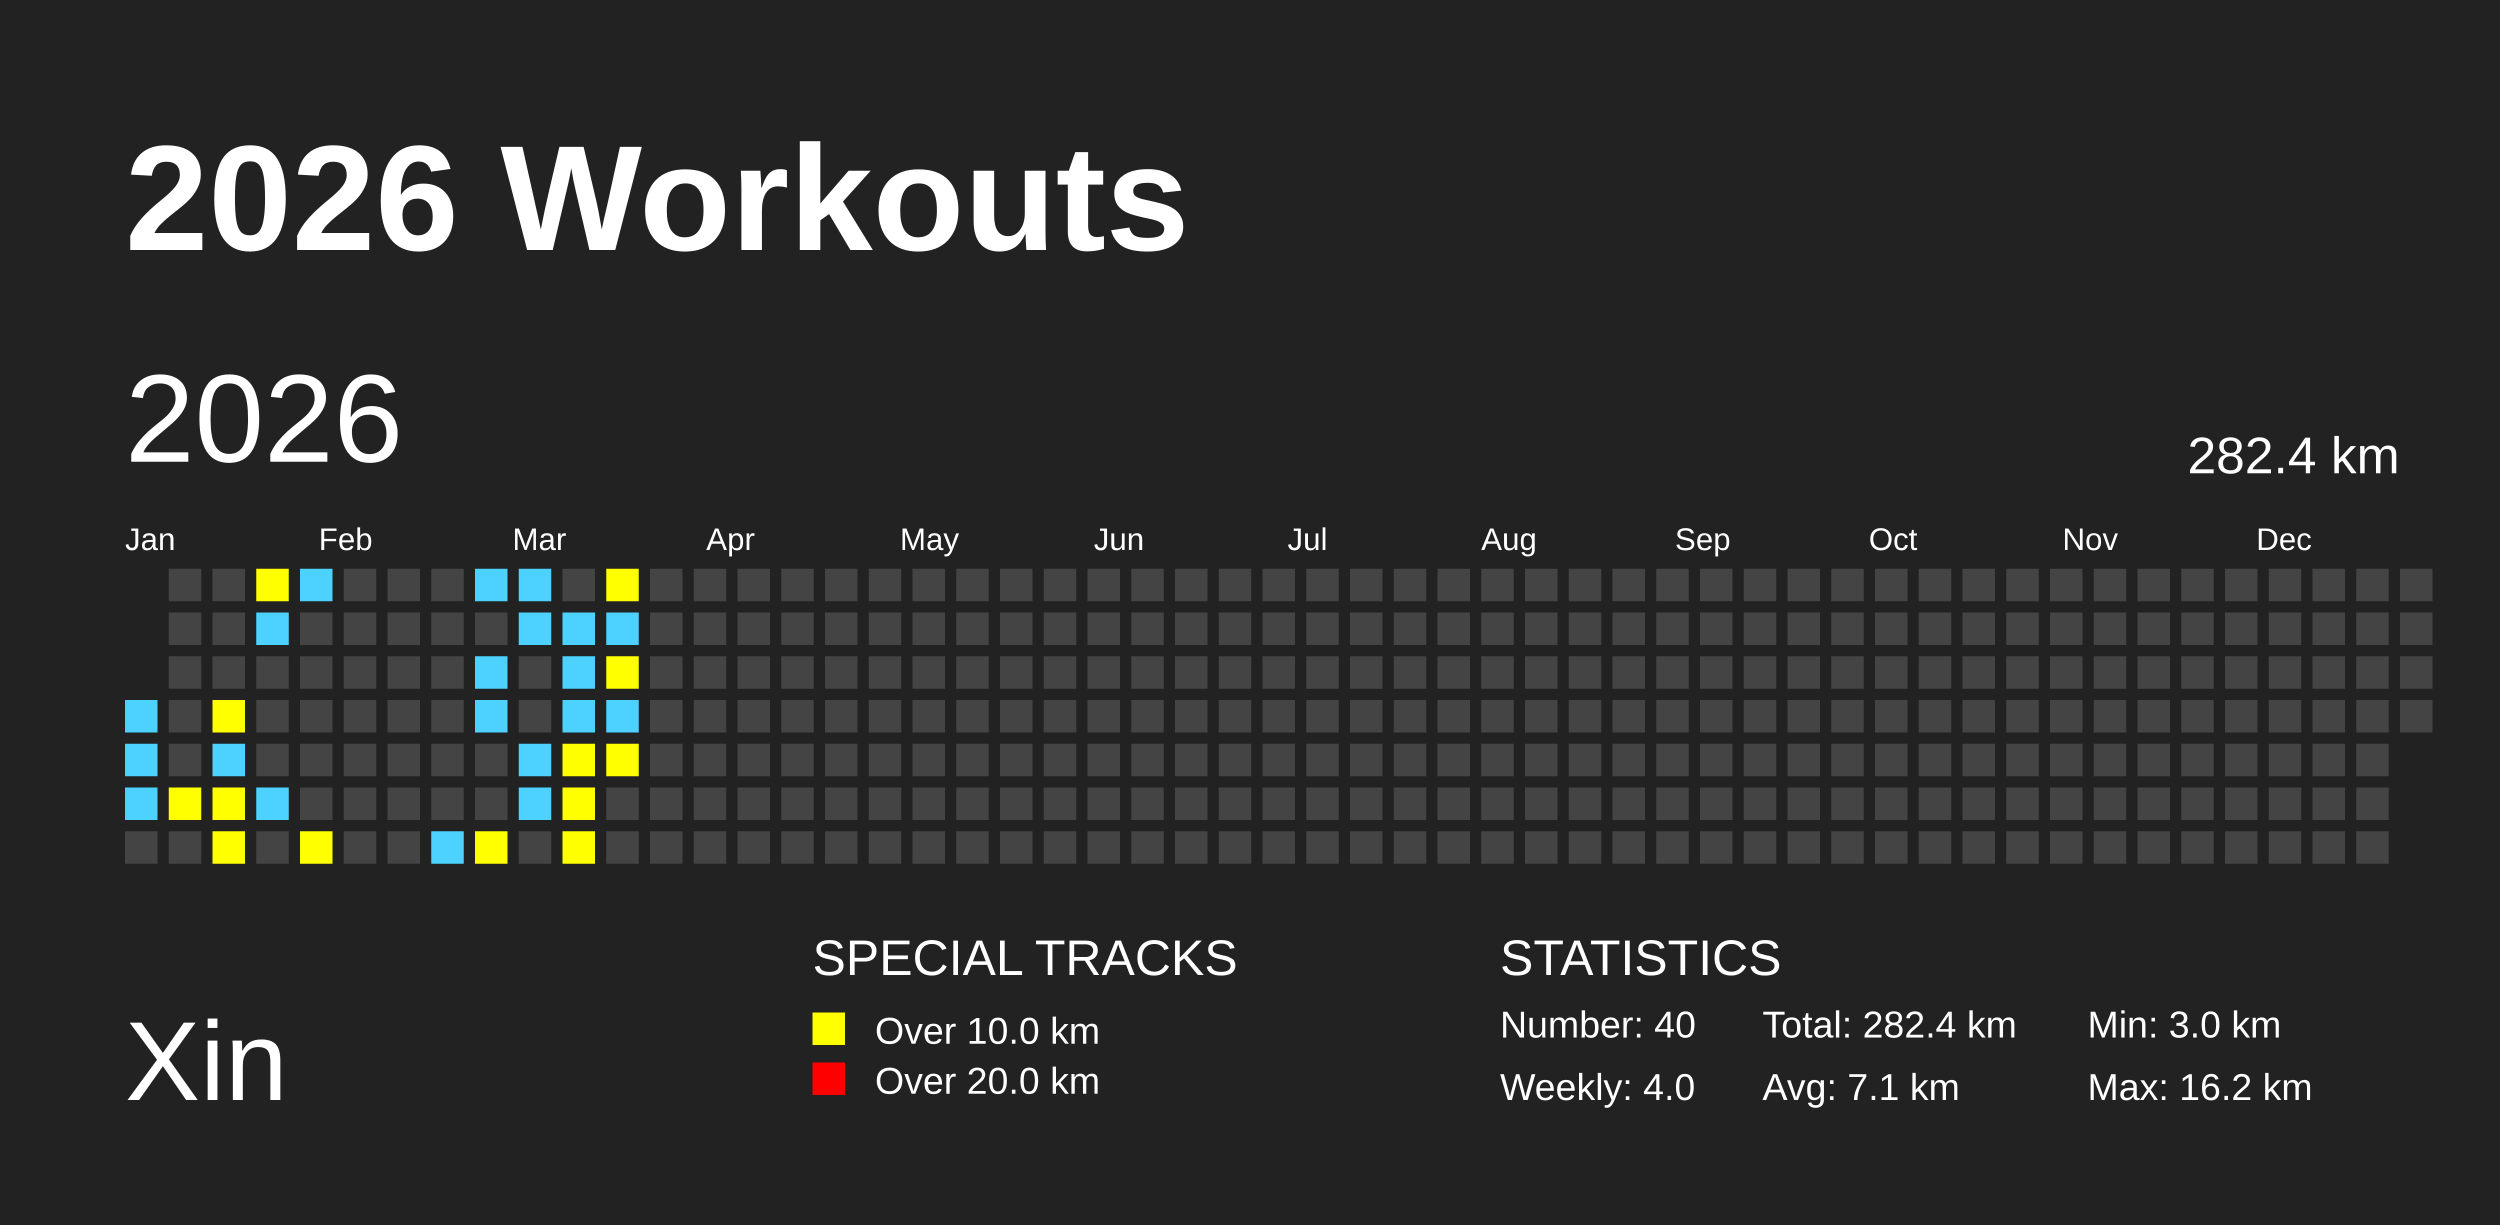
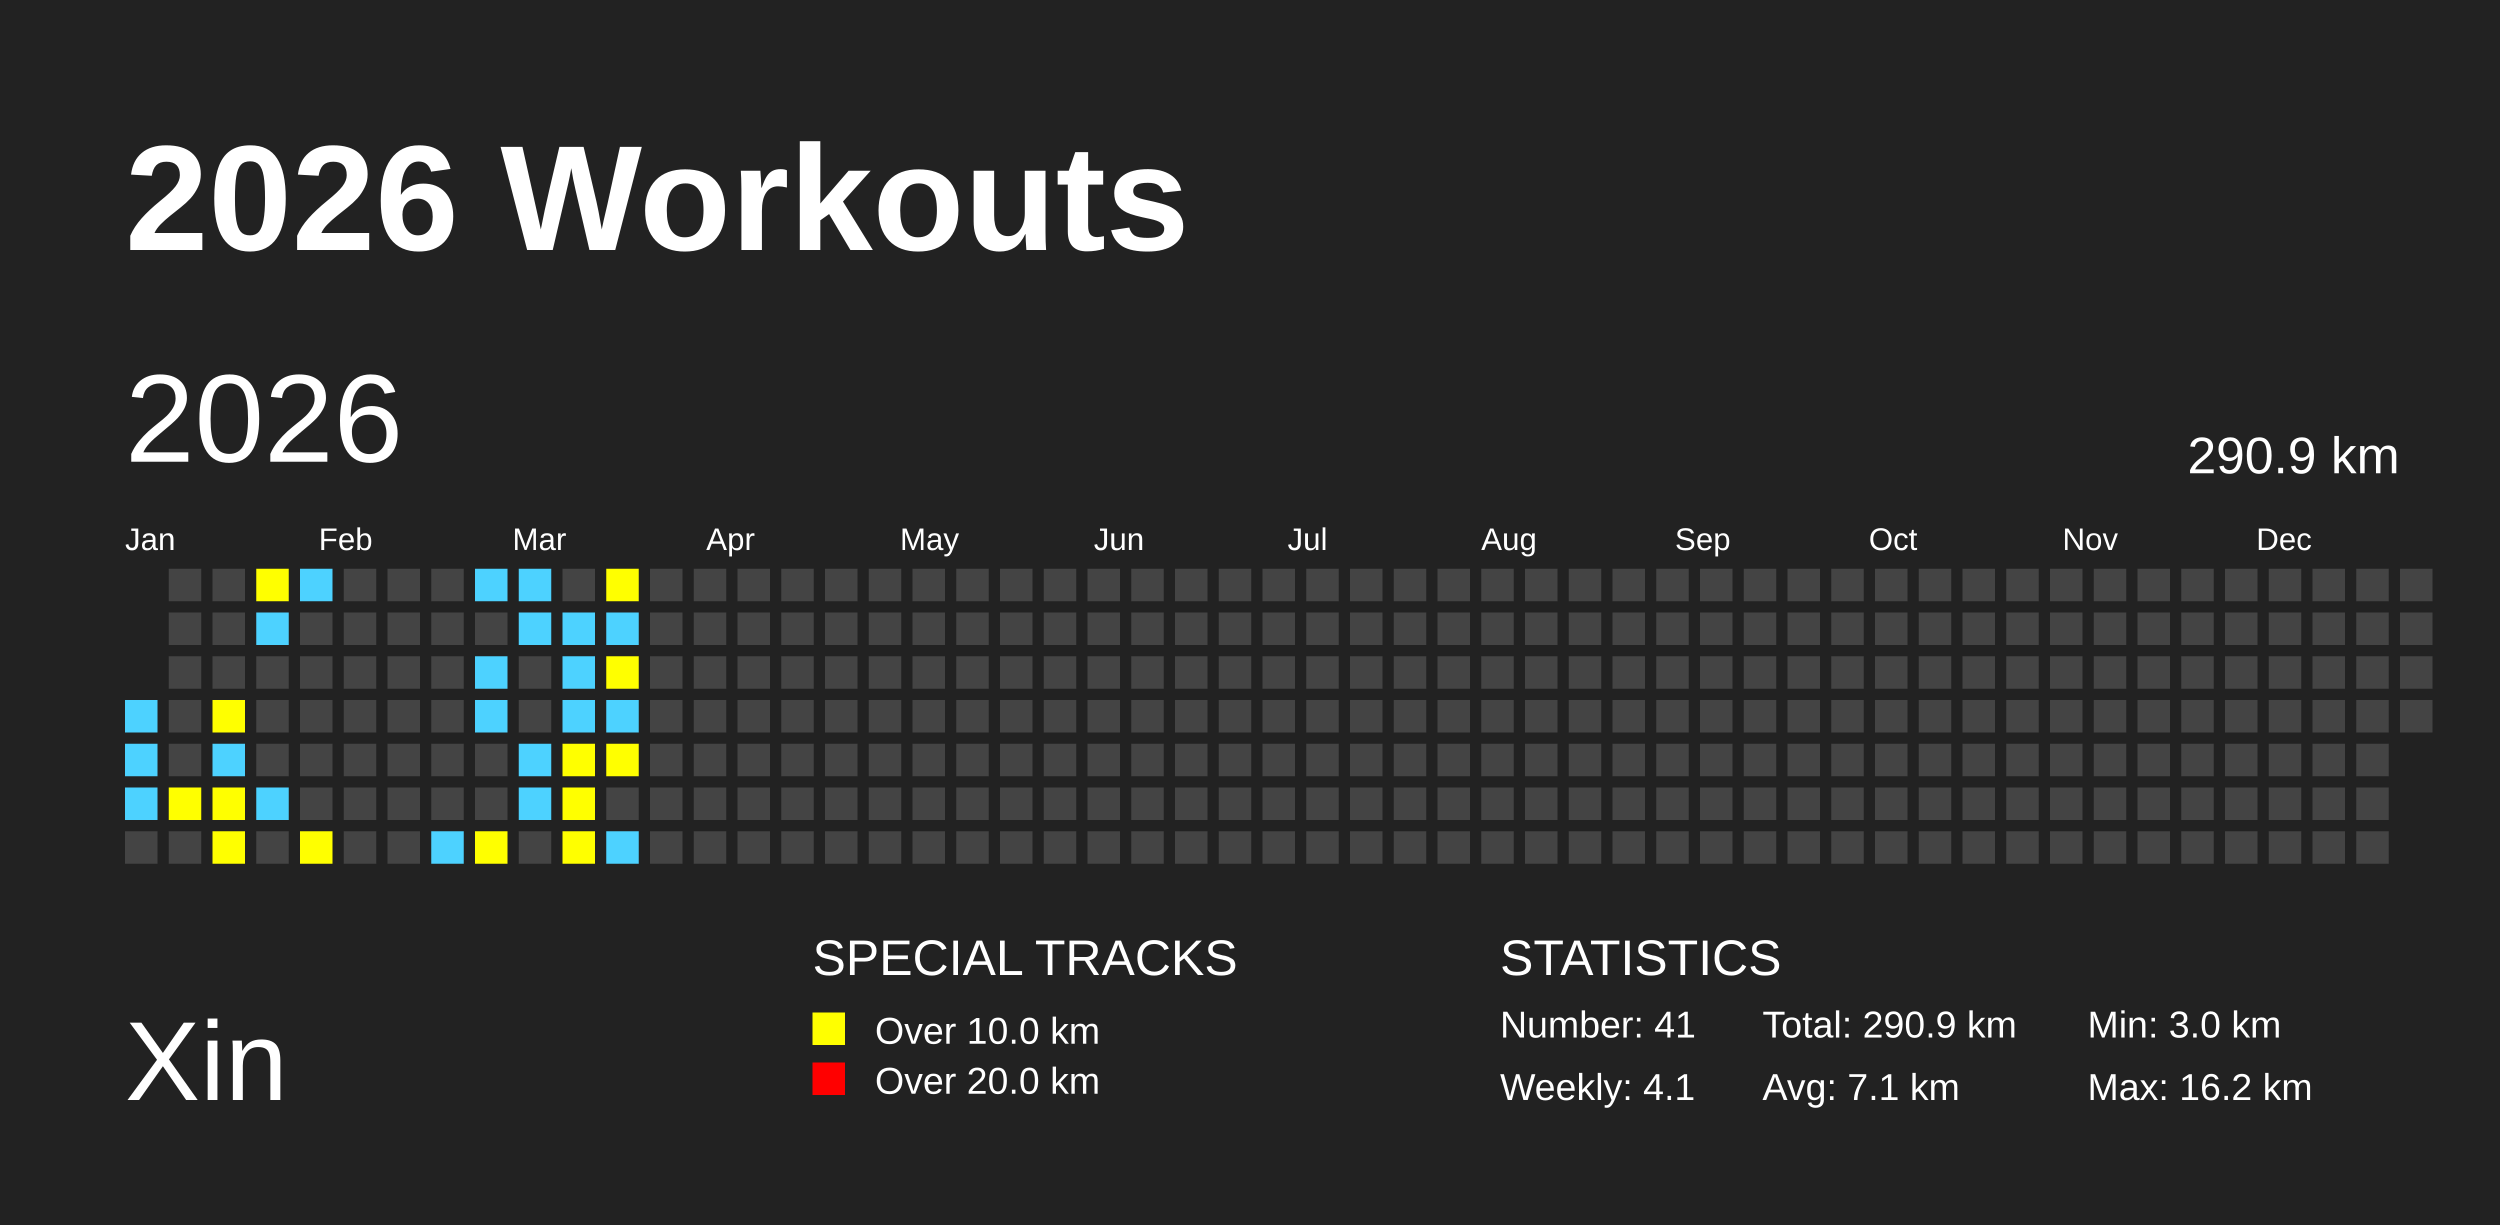
<svg xmlns="http://www.w3.org/2000/svg" baseProfile="full" height="98mm" version="1.1" viewBox="0,0,200,98" width="200mm">
  <defs />
  <rect fill="#222222" height="98" width="200" x="0" y="0" />
  <text fill="#FFFFFF" style="font-size:12px; font-family:Arial; font-weight:bold;" x="10" y="20">2026 Workouts</text>
  <text fill="#FFFFFF" style="font-size:9px; font-family:Arial" x="10" y="88">Xin</text>
  <text fill="#FFFFFF" style="font-size:4px; font-family:Arial" x="65" y="78">SPECIAL TRACKS</text>
  <rect fill="yellow" height="2.6" width="2.6" x="65" y="81" />
  <text fill="#FFFFFF" style="font-size:3px; font-family:Arial" x="70" y="83.5">Over 10.0 km</text>
  <rect fill="red" height="2.6" width="2.6" x="65" y="85" />
  <text fill="#FFFFFF" style="font-size:3px; font-family:Arial" x="70" y="87.5">Over 20.0 km</text>
  <text fill="#FFFFFF" style="font-size:4px; font-family:Arial" x="120" y="78">STATISTICS</text>
-   <text fill="#FFFFFF" style="font-size:3px; font-family:Arial" x="120" y="83">Number: 40</text>
-   <text fill="#FFFFFF" style="font-size:3px; font-family:Arial" x="120" y="88">Weekly: 4.0</text>
-   <text fill="#FFFFFF" style="font-size:3px; font-family:Arial" x="141" y="83">Total: 282.4 km</text>
+   <text fill="#FFFFFF" style="font-size:3px; font-family:Arial" x="120" y="83">Number: 41</text>
+   <text fill="#FFFFFF" style="font-size:3px; font-family:Arial" x="120" y="88">Weekly: 4.1</text>
+   <text fill="#FFFFFF" style="font-size:3px; font-family:Arial" x="141" y="83">Total: 290.9 km</text>
  <text fill="#FFFFFF" style="font-size:3px; font-family:Arial" x="141" y="88">Avg: 7.1 km</text>
  <text fill="#FFFFFF" style="font-size:3px; font-family:Arial" x="167" y="83">Min: 3.0 km</text>
  <text fill="#FFFFFF" style="font-size:3px; font-family:Arial" x="167" y="88">Max: 16.2 km</text>
  <text dominant-baseline="hanging" fill="#FFFFFF" style="font-size:10.0px; font-family:Arial;" x="10" y="30">2026</text>
-   <text dominant-baseline="hanging" fill="#FFFFFF" style="font-size:4.125px; font-family:Arial;" x="175" y="35">282.4 km</text>
+   <text dominant-baseline="hanging" fill="#FFFFFF" style="font-size:4.125px; font-family:Arial;" x="175" y="35">290.9 km</text>
  <text fill="#FFFFFF" style="font-size:2.5px; font-family:Arial" x="10.0" y="44">Jan</text>
  <text fill="#FFFFFF" style="font-size:2.5px; font-family:Arial" x="25.5" y="44">Feb</text>
  <text fill="#FFFFFF" style="font-size:2.5px; font-family:Arial" x="41.0" y="44">Mar</text>
  <text fill="#FFFFFF" style="font-size:2.5px; font-family:Arial" x="56.5" y="44">Apr</text>
  <text fill="#FFFFFF" style="font-size:2.5px; font-family:Arial" x="72.0" y="44">May</text>
  <text fill="#FFFFFF" style="font-size:2.5px; font-family:Arial" x="87.5" y="44">Jun</text>
  <text fill="#FFFFFF" style="font-size:2.5px; font-family:Arial" x="103.0" y="44">Jul</text>
  <text fill="#FFFFFF" style="font-size:2.5px; font-family:Arial" x="118.5" y="44">Aug</text>
  <text fill="#FFFFFF" style="font-size:2.5px; font-family:Arial" x="134.0" y="44">Sep</text>
  <text fill="#FFFFFF" style="font-size:2.5px; font-family:Arial" x="149.5" y="44">Oct</text>
  <text fill="#FFFFFF" style="font-size:2.5px; font-family:Arial" x="165.0" y="44">Nov</text>
  <text fill="#FFFFFF" style="font-size:2.5px; font-family:Arial" x="180.5" y="44">Dec</text>
  <rect fill="#4DD2FF" height="2.6" width="2.6" x="10.0" y="56.0" />
  <rect fill="#4DD2FF" height="2.6" width="2.6" x="10.0" y="59.5" />
  <rect fill="#4DD2FF" height="2.6" width="2.6" x="10.0" y="63.0" />
  <rect fill="#444444" height="2.6" width="2.6" x="10.0" y="66.5" />
  <rect fill="#444444" height="2.6" width="2.6" x="13.5" y="45.5" />
  <rect fill="#444444" height="2.6" width="2.6" x="13.5" y="49.0" />
  <rect fill="#444444" height="2.6" width="2.6" x="13.5" y="52.5" />
  <rect fill="#444444" height="2.6" width="2.6" x="13.5" y="56.0" />
  <rect fill="#444444" height="2.6" width="2.6" x="13.5" y="59.5" />
  <rect fill="yellow" height="2.6" width="2.6" x="13.5" y="63.0" />
  <rect fill="#444444" height="2.6" width="2.6" x="13.5" y="66.5" />
  <rect fill="#444444" height="2.6" width="2.6" x="17.0" y="45.5" />
  <rect fill="#444444" height="2.6" width="2.6" x="17.0" y="49.0" />
  <rect fill="#444444" height="2.6" width="2.6" x="17.0" y="52.5" />
  <rect fill="yellow" height="2.6" width="2.6" x="17.0" y="56.0" />
  <rect fill="#4DD2FF" height="2.6" width="2.6" x="17.0" y="59.5" />
  <rect fill="yellow" height="2.6" width="2.6" x="17.0" y="63.0" />
  <rect fill="yellow" height="2.6" width="2.6" x="17.0" y="66.5" />
  <rect fill="yellow" height="2.6" width="2.6" x="20.5" y="45.5" />
  <rect fill="#4DD2FF" height="2.6" width="2.6" x="20.5" y="49.0" />
  <rect fill="#444444" height="2.6" width="2.6" x="20.5" y="52.5" />
  <rect fill="#444444" height="2.6" width="2.6" x="20.5" y="56.0" />
  <rect fill="#444444" height="2.6" width="2.6" x="20.5" y="59.5" />
  <rect fill="#4DD2FF" height="2.6" width="2.6" x="20.5" y="63.0" />
  <rect fill="#444444" height="2.6" width="2.6" x="20.5" y="66.5" />
  <rect fill="#4DD2FF" height="2.6" width="2.6" x="24.0" y="45.5" />
  <rect fill="#444444" height="2.6" width="2.6" x="24.0" y="49.0" />
  <rect fill="#444444" height="2.6" width="2.6" x="24.0" y="52.5" />
  <rect fill="#444444" height="2.6" width="2.6" x="24.0" y="56.0" />
  <rect fill="#444444" height="2.6" width="2.6" x="24.0" y="59.5" />
  <rect fill="#444444" height="2.6" width="2.6" x="24.0" y="63.0" />
  <rect fill="yellow" height="2.6" width="2.6" x="24.0" y="66.5" />
  <rect fill="#444444" height="2.6" width="2.6" x="27.5" y="45.5" />
  <rect fill="#444444" height="2.6" width="2.6" x="27.5" y="49.0" />
  <rect fill="#444444" height="2.6" width="2.6" x="27.5" y="52.5" />
  <rect fill="#444444" height="2.6" width="2.6" x="27.5" y="56.0" />
  <rect fill="#444444" height="2.6" width="2.6" x="27.5" y="59.5" />
  <rect fill="#444444" height="2.6" width="2.6" x="27.5" y="63.0" />
  <rect fill="#444444" height="2.6" width="2.6" x="27.5" y="66.5" />
  <rect fill="#444444" height="2.6" width="2.6" x="31.0" y="45.5" />
  <rect fill="#444444" height="2.6" width="2.6" x="31.0" y="49.0" />
  <rect fill="#444444" height="2.6" width="2.6" x="31.0" y="52.5" />
  <rect fill="#444444" height="2.6" width="2.6" x="31.0" y="56.0" />
  <rect fill="#444444" height="2.6" width="2.6" x="31.0" y="59.5" />
  <rect fill="#444444" height="2.6" width="2.6" x="31.0" y="63.0" />
  <rect fill="#444444" height="2.6" width="2.6" x="31.0" y="66.5" />
  <rect fill="#444444" height="2.6" width="2.6" x="34.5" y="45.5" />
  <rect fill="#444444" height="2.6" width="2.6" x="34.5" y="49.0" />
  <rect fill="#444444" height="2.6" width="2.6" x="34.5" y="52.5" />
  <rect fill="#444444" height="2.6" width="2.6" x="34.5" y="56.0" />
  <rect fill="#444444" height="2.6" width="2.6" x="34.5" y="59.5" />
  <rect fill="#444444" height="2.6" width="2.6" x="34.5" y="63.0" />
  <rect fill="#4DD2FF" height="2.6" width="2.6" x="34.5" y="66.5" />
  <rect fill="#4DD2FF" height="2.6" width="2.6" x="38.0" y="45.5" />
  <rect fill="#444444" height="2.6" width="2.6" x="38.0" y="49.0" />
  <rect fill="#4DD2FF" height="2.6" width="2.6" x="38.0" y="52.5" />
  <rect fill="#4DD2FF" height="2.6" width="2.6" x="38.0" y="56.0" />
  <rect fill="#444444" height="2.6" width="2.6" x="38.0" y="59.5" />
  <rect fill="#444444" height="2.6" width="2.6" x="38.0" y="63.0" />
  <rect fill="yellow" height="2.6" width="2.6" x="38.0" y="66.5" />
  <rect fill="#4DD2FF" height="2.6" width="2.6" x="41.5" y="45.5" />
  <rect fill="#4DD2FF" height="2.6" width="2.6" x="41.5" y="49.0" />
  <rect fill="#444444" height="2.6" width="2.6" x="41.5" y="52.5" />
  <rect fill="#444444" height="2.6" width="2.6" x="41.5" y="56.0" />
  <rect fill="#4DD2FF" height="2.6" width="2.6" x="41.5" y="59.5" />
  <rect fill="#4DD2FF" height="2.6" width="2.6" x="41.5" y="63.0" />
  <rect fill="#444444" height="2.6" width="2.6" x="41.5" y="66.5" />
  <rect fill="#444444" height="2.6" width="2.6" x="45.0" y="45.5" />
  <rect fill="#4DD2FF" height="2.6" width="2.6" x="45.0" y="49.0" />
  <rect fill="#4DD2FF" height="2.6" width="2.6" x="45.0" y="52.5" />
  <rect fill="#4DD2FF" height="2.6" width="2.6" x="45.0" y="56.0" />
  <rect fill="yellow" height="2.6" width="2.6" x="45.0" y="59.5" />
  <rect fill="yellow" height="2.6" width="2.6" x="45.0" y="63.0" />
  <rect fill="yellow" height="2.6" width="2.6" x="45.0" y="66.5" />
  <rect fill="yellow" height="2.6" width="2.6" x="48.5" y="45.5" />
  <rect fill="#4DD2FF" height="2.6" width="2.6" x="48.5" y="49.0" />
  <rect fill="yellow" height="2.6" width="2.6" x="48.5" y="52.5" />
  <rect fill="#4DD2FF" height="2.6" width="2.6" x="48.5" y="56.0" />
  <rect fill="yellow" height="2.6" width="2.6" x="48.5" y="59.5" />
  <rect fill="#444444" height="2.6" width="2.6" x="48.5" y="63.0" />
-   <rect fill="#444444" height="2.6" width="2.6" x="48.5" y="66.5" />
+   <rect fill="#4DD2FF" height="2.6" width="2.6" x="48.5" y="66.5" />
  <rect fill="#444444" height="2.6" width="2.6" x="52.0" y="45.5" />
  <rect fill="#444444" height="2.6" width="2.6" x="52.0" y="49.0" />
  <rect fill="#444444" height="2.6" width="2.6" x="52.0" y="52.5" />
  <rect fill="#444444" height="2.6" width="2.6" x="52.0" y="56.0" />
  <rect fill="#444444" height="2.6" width="2.6" x="52.0" y="59.5" />
  <rect fill="#444444" height="2.6" width="2.6" x="52.0" y="63.0" />
  <rect fill="#444444" height="2.6" width="2.6" x="52.0" y="66.5" />
  <rect fill="#444444" height="2.6" width="2.6" x="55.5" y="45.5" />
  <rect fill="#444444" height="2.6" width="2.6" x="55.5" y="49.0" />
  <rect fill="#444444" height="2.6" width="2.6" x="55.5" y="52.5" />
  <rect fill="#444444" height="2.6" width="2.6" x="55.5" y="56.0" />
  <rect fill="#444444" height="2.6" width="2.6" x="55.5" y="59.5" />
  <rect fill="#444444" height="2.6" width="2.6" x="55.5" y="63.0" />
  <rect fill="#444444" height="2.6" width="2.6" x="55.5" y="66.5" />
  <rect fill="#444444" height="2.6" width="2.6" x="59.0" y="45.5" />
  <rect fill="#444444" height="2.6" width="2.6" x="59.0" y="49.0" />
  <rect fill="#444444" height="2.6" width="2.6" x="59.0" y="52.5" />
  <rect fill="#444444" height="2.6" width="2.6" x="59.0" y="56.0" />
  <rect fill="#444444" height="2.6" width="2.6" x="59.0" y="59.5" />
  <rect fill="#444444" height="2.6" width="2.6" x="59.0" y="63.0" />
  <rect fill="#444444" height="2.6" width="2.6" x="59.0" y="66.5" />
  <rect fill="#444444" height="2.6" width="2.6" x="62.5" y="45.5" />
  <rect fill="#444444" height="2.6" width="2.6" x="62.5" y="49.0" />
  <rect fill="#444444" height="2.6" width="2.6" x="62.5" y="52.5" />
  <rect fill="#444444" height="2.6" width="2.6" x="62.5" y="56.0" />
  <rect fill="#444444" height="2.6" width="2.6" x="62.5" y="59.5" />
  <rect fill="#444444" height="2.6" width="2.6" x="62.5" y="63.0" />
  <rect fill="#444444" height="2.6" width="2.6" x="62.5" y="66.5" />
  <rect fill="#444444" height="2.6" width="2.6" x="66.0" y="45.5" />
  <rect fill="#444444" height="2.6" width="2.6" x="66.0" y="49.0" />
  <rect fill="#444444" height="2.6" width="2.6" x="66.0" y="52.5" />
  <rect fill="#444444" height="2.6" width="2.6" x="66.0" y="56.0" />
  <rect fill="#444444" height="2.6" width="2.6" x="66.0" y="59.5" />
  <rect fill="#444444" height="2.6" width="2.6" x="66.0" y="63.0" />
  <rect fill="#444444" height="2.6" width="2.6" x="66.0" y="66.5" />
  <rect fill="#444444" height="2.6" width="2.6" x="69.5" y="45.5" />
  <rect fill="#444444" height="2.6" width="2.6" x="69.5" y="49.0" />
  <rect fill="#444444" height="2.6" width="2.6" x="69.5" y="52.5" />
  <rect fill="#444444" height="2.6" width="2.6" x="69.5" y="56.0" />
  <rect fill="#444444" height="2.6" width="2.6" x="69.5" y="59.5" />
  <rect fill="#444444" height="2.6" width="2.6" x="69.5" y="63.0" />
  <rect fill="#444444" height="2.6" width="2.6" x="69.5" y="66.5" />
  <rect fill="#444444" height="2.6" width="2.6" x="73.0" y="45.5" />
  <rect fill="#444444" height="2.6" width="2.6" x="73.0" y="49.0" />
  <rect fill="#444444" height="2.6" width="2.6" x="73.0" y="52.5" />
  <rect fill="#444444" height="2.6" width="2.6" x="73.0" y="56.0" />
  <rect fill="#444444" height="2.6" width="2.6" x="73.0" y="59.5" />
  <rect fill="#444444" height="2.6" width="2.6" x="73.0" y="63.0" />
  <rect fill="#444444" height="2.6" width="2.6" x="73.0" y="66.5" />
  <rect fill="#444444" height="2.6" width="2.6" x="76.5" y="45.5" />
  <rect fill="#444444" height="2.6" width="2.6" x="76.5" y="49.0" />
  <rect fill="#444444" height="2.6" width="2.6" x="76.5" y="52.5" />
  <rect fill="#444444" height="2.6" width="2.6" x="76.5" y="56.0" />
  <rect fill="#444444" height="2.6" width="2.6" x="76.5" y="59.5" />
  <rect fill="#444444" height="2.6" width="2.6" x="76.5" y="63.0" />
  <rect fill="#444444" height="2.6" width="2.6" x="76.5" y="66.5" />
  <rect fill="#444444" height="2.6" width="2.6" x="80.0" y="45.5" />
  <rect fill="#444444" height="2.6" width="2.6" x="80.0" y="49.0" />
  <rect fill="#444444" height="2.6" width="2.6" x="80.0" y="52.5" />
  <rect fill="#444444" height="2.6" width="2.6" x="80.0" y="56.0" />
  <rect fill="#444444" height="2.6" width="2.6" x="80.0" y="59.5" />
  <rect fill="#444444" height="2.6" width="2.6" x="80.0" y="63.0" />
  <rect fill="#444444" height="2.6" width="2.6" x="80.0" y="66.5" />
  <rect fill="#444444" height="2.6" width="2.6" x="83.5" y="45.5" />
  <rect fill="#444444" height="2.6" width="2.6" x="83.5" y="49.0" />
  <rect fill="#444444" height="2.6" width="2.6" x="83.5" y="52.5" />
  <rect fill="#444444" height="2.6" width="2.6" x="83.5" y="56.0" />
  <rect fill="#444444" height="2.6" width="2.6" x="83.5" y="59.5" />
  <rect fill="#444444" height="2.6" width="2.6" x="83.5" y="63.0" />
  <rect fill="#444444" height="2.6" width="2.6" x="83.5" y="66.5" />
  <rect fill="#444444" height="2.6" width="2.6" x="87.0" y="45.5" />
  <rect fill="#444444" height="2.6" width="2.6" x="87.0" y="49.0" />
  <rect fill="#444444" height="2.6" width="2.6" x="87.0" y="52.5" />
  <rect fill="#444444" height="2.6" width="2.6" x="87.0" y="56.0" />
  <rect fill="#444444" height="2.6" width="2.6" x="87.0" y="59.5" />
  <rect fill="#444444" height="2.6" width="2.6" x="87.0" y="63.0" />
  <rect fill="#444444" height="2.6" width="2.6" x="87.0" y="66.5" />
  <rect fill="#444444" height="2.6" width="2.6" x="90.5" y="45.5" />
  <rect fill="#444444" height="2.6" width="2.6" x="90.5" y="49.0" />
  <rect fill="#444444" height="2.6" width="2.6" x="90.5" y="52.5" />
  <rect fill="#444444" height="2.6" width="2.6" x="90.5" y="56.0" />
  <rect fill="#444444" height="2.6" width="2.6" x="90.5" y="59.5" />
  <rect fill="#444444" height="2.6" width="2.6" x="90.5" y="63.0" />
  <rect fill="#444444" height="2.6" width="2.6" x="90.5" y="66.5" />
  <rect fill="#444444" height="2.6" width="2.6" x="94.0" y="45.5" />
  <rect fill="#444444" height="2.6" width="2.6" x="94.0" y="49.0" />
  <rect fill="#444444" height="2.6" width="2.6" x="94.0" y="52.5" />
  <rect fill="#444444" height="2.6" width="2.6" x="94.0" y="56.0" />
  <rect fill="#444444" height="2.6" width="2.6" x="94.0" y="59.5" />
  <rect fill="#444444" height="2.6" width="2.6" x="94.0" y="63.0" />
  <rect fill="#444444" height="2.6" width="2.6" x="94.0" y="66.5" />
  <rect fill="#444444" height="2.6" width="2.6" x="97.5" y="45.5" />
  <rect fill="#444444" height="2.6" width="2.6" x="97.5" y="49.0" />
  <rect fill="#444444" height="2.6" width="2.6" x="97.5" y="52.5" />
  <rect fill="#444444" height="2.6" width="2.6" x="97.5" y="56.0" />
  <rect fill="#444444" height="2.6" width="2.6" x="97.5" y="59.5" />
  <rect fill="#444444" height="2.6" width="2.6" x="97.5" y="63.0" />
  <rect fill="#444444" height="2.6" width="2.6" x="97.5" y="66.5" />
  <rect fill="#444444" height="2.6" width="2.6" x="101.0" y="45.5" />
  <rect fill="#444444" height="2.6" width="2.6" x="101.0" y="49.0" />
  <rect fill="#444444" height="2.6" width="2.6" x="101.0" y="52.5" />
  <rect fill="#444444" height="2.6" width="2.6" x="101.0" y="56.0" />
  <rect fill="#444444" height="2.6" width="2.6" x="101.0" y="59.5" />
  <rect fill="#444444" height="2.6" width="2.6" x="101.0" y="63.0" />
  <rect fill="#444444" height="2.6" width="2.6" x="101.0" y="66.5" />
  <rect fill="#444444" height="2.6" width="2.6" x="104.5" y="45.5" />
  <rect fill="#444444" height="2.6" width="2.6" x="104.5" y="49.0" />
  <rect fill="#444444" height="2.6" width="2.6" x="104.5" y="52.5" />
  <rect fill="#444444" height="2.6" width="2.6" x="104.5" y="56.0" />
  <rect fill="#444444" height="2.6" width="2.6" x="104.5" y="59.5" />
  <rect fill="#444444" height="2.6" width="2.6" x="104.5" y="63.0" />
  <rect fill="#444444" height="2.6" width="2.6" x="104.5" y="66.5" />
  <rect fill="#444444" height="2.6" width="2.6" x="108.0" y="45.5" />
  <rect fill="#444444" height="2.6" width="2.6" x="108.0" y="49.0" />
  <rect fill="#444444" height="2.6" width="2.6" x="108.0" y="52.5" />
  <rect fill="#444444" height="2.6" width="2.6" x="108.0" y="56.0" />
  <rect fill="#444444" height="2.6" width="2.6" x="108.0" y="59.5" />
  <rect fill="#444444" height="2.6" width="2.6" x="108.0" y="63.0" />
  <rect fill="#444444" height="2.6" width="2.6" x="108.0" y="66.5" />
  <rect fill="#444444" height="2.6" width="2.6" x="111.5" y="45.5" />
  <rect fill="#444444" height="2.6" width="2.6" x="111.5" y="49.0" />
  <rect fill="#444444" height="2.6" width="2.6" x="111.5" y="52.5" />
  <rect fill="#444444" height="2.6" width="2.6" x="111.5" y="56.0" />
  <rect fill="#444444" height="2.6" width="2.6" x="111.5" y="59.5" />
  <rect fill="#444444" height="2.6" width="2.6" x="111.5" y="63.0" />
  <rect fill="#444444" height="2.6" width="2.6" x="111.5" y="66.5" />
  <rect fill="#444444" height="2.6" width="2.6" x="115.0" y="45.5" />
  <rect fill="#444444" height="2.6" width="2.6" x="115.0" y="49.0" />
  <rect fill="#444444" height="2.6" width="2.6" x="115.0" y="52.5" />
  <rect fill="#444444" height="2.6" width="2.6" x="115.0" y="56.0" />
  <rect fill="#444444" height="2.6" width="2.6" x="115.0" y="59.5" />
  <rect fill="#444444" height="2.6" width="2.6" x="115.0" y="63.0" />
  <rect fill="#444444" height="2.6" width="2.6" x="115.0" y="66.5" />
  <rect fill="#444444" height="2.6" width="2.6" x="118.5" y="45.5" />
  <rect fill="#444444" height="2.6" width="2.6" x="118.5" y="49.0" />
  <rect fill="#444444" height="2.6" width="2.6" x="118.5" y="52.5" />
  <rect fill="#444444" height="2.6" width="2.6" x="118.5" y="56.0" />
  <rect fill="#444444" height="2.6" width="2.6" x="118.5" y="59.5" />
  <rect fill="#444444" height="2.6" width="2.6" x="118.5" y="63.0" />
  <rect fill="#444444" height="2.6" width="2.6" x="118.5" y="66.5" />
  <rect fill="#444444" height="2.6" width="2.6" x="122.0" y="45.5" />
  <rect fill="#444444" height="2.6" width="2.6" x="122.0" y="49.0" />
  <rect fill="#444444" height="2.6" width="2.6" x="122.0" y="52.5" />
  <rect fill="#444444" height="2.6" width="2.6" x="122.0" y="56.0" />
  <rect fill="#444444" height="2.6" width="2.6" x="122.0" y="59.5" />
  <rect fill="#444444" height="2.6" width="2.6" x="122.0" y="63.0" />
  <rect fill="#444444" height="2.6" width="2.6" x="122.0" y="66.5" />
  <rect fill="#444444" height="2.6" width="2.6" x="125.5" y="45.5" />
  <rect fill="#444444" height="2.6" width="2.6" x="125.5" y="49.0" />
  <rect fill="#444444" height="2.6" width="2.6" x="125.5" y="52.5" />
  <rect fill="#444444" height="2.6" width="2.6" x="125.5" y="56.0" />
  <rect fill="#444444" height="2.6" width="2.6" x="125.5" y="59.5" />
  <rect fill="#444444" height="2.6" width="2.6" x="125.5" y="63.0" />
  <rect fill="#444444" height="2.6" width="2.6" x="125.5" y="66.5" />
  <rect fill="#444444" height="2.6" width="2.6" x="129.0" y="45.5" />
  <rect fill="#444444" height="2.6" width="2.6" x="129.0" y="49.0" />
  <rect fill="#444444" height="2.6" width="2.6" x="129.0" y="52.5" />
  <rect fill="#444444" height="2.6" width="2.6" x="129.0" y="56.0" />
  <rect fill="#444444" height="2.6" width="2.6" x="129.0" y="59.5" />
  <rect fill="#444444" height="2.6" width="2.6" x="129.0" y="63.0" />
  <rect fill="#444444" height="2.6" width="2.6" x="129.0" y="66.5" />
  <rect fill="#444444" height="2.6" width="2.6" x="132.5" y="45.5" />
  <rect fill="#444444" height="2.6" width="2.6" x="132.5" y="49.0" />
  <rect fill="#444444" height="2.6" width="2.6" x="132.5" y="52.5" />
  <rect fill="#444444" height="2.6" width="2.6" x="132.5" y="56.0" />
  <rect fill="#444444" height="2.6" width="2.6" x="132.5" y="59.5" />
  <rect fill="#444444" height="2.6" width="2.6" x="132.5" y="63.0" />
  <rect fill="#444444" height="2.6" width="2.6" x="132.5" y="66.5" />
  <rect fill="#444444" height="2.6" width="2.6" x="136.0" y="45.5" />
  <rect fill="#444444" height="2.6" width="2.6" x="136.0" y="49.0" />
  <rect fill="#444444" height="2.6" width="2.6" x="136.0" y="52.5" />
  <rect fill="#444444" height="2.6" width="2.6" x="136.0" y="56.0" />
  <rect fill="#444444" height="2.6" width="2.6" x="136.0" y="59.5" />
  <rect fill="#444444" height="2.6" width="2.6" x="136.0" y="63.0" />
  <rect fill="#444444" height="2.6" width="2.6" x="136.0" y="66.5" />
  <rect fill="#444444" height="2.6" width="2.6" x="139.5" y="45.5" />
  <rect fill="#444444" height="2.6" width="2.6" x="139.5" y="49.0" />
  <rect fill="#444444" height="2.6" width="2.6" x="139.5" y="52.5" />
  <rect fill="#444444" height="2.6" width="2.6" x="139.5" y="56.0" />
  <rect fill="#444444" height="2.6" width="2.6" x="139.5" y="59.5" />
  <rect fill="#444444" height="2.6" width="2.6" x="139.5" y="63.0" />
  <rect fill="#444444" height="2.6" width="2.6" x="139.5" y="66.5" />
  <rect fill="#444444" height="2.6" width="2.6" x="143.0" y="45.5" />
  <rect fill="#444444" height="2.6" width="2.6" x="143.0" y="49.0" />
  <rect fill="#444444" height="2.6" width="2.6" x="143.0" y="52.5" />
  <rect fill="#444444" height="2.6" width="2.6" x="143.0" y="56.0" />
  <rect fill="#444444" height="2.6" width="2.6" x="143.0" y="59.5" />
  <rect fill="#444444" height="2.6" width="2.6" x="143.0" y="63.0" />
  <rect fill="#444444" height="2.6" width="2.6" x="143.0" y="66.5" />
  <rect fill="#444444" height="2.6" width="2.6" x="146.5" y="45.5" />
  <rect fill="#444444" height="2.6" width="2.6" x="146.5" y="49.0" />
  <rect fill="#444444" height="2.6" width="2.6" x="146.5" y="52.5" />
  <rect fill="#444444" height="2.6" width="2.6" x="146.5" y="56.0" />
  <rect fill="#444444" height="2.6" width="2.6" x="146.5" y="59.5" />
  <rect fill="#444444" height="2.6" width="2.6" x="146.5" y="63.0" />
  <rect fill="#444444" height="2.6" width="2.6" x="146.5" y="66.5" />
  <rect fill="#444444" height="2.6" width="2.6" x="150.0" y="45.5" />
  <rect fill="#444444" height="2.6" width="2.6" x="150.0" y="49.0" />
  <rect fill="#444444" height="2.6" width="2.6" x="150.0" y="52.5" />
  <rect fill="#444444" height="2.6" width="2.6" x="150.0" y="56.0" />
  <rect fill="#444444" height="2.6" width="2.6" x="150.0" y="59.5" />
  <rect fill="#444444" height="2.6" width="2.6" x="150.0" y="63.0" />
  <rect fill="#444444" height="2.6" width="2.6" x="150.0" y="66.5" />
  <rect fill="#444444" height="2.6" width="2.6" x="153.5" y="45.5" />
  <rect fill="#444444" height="2.6" width="2.6" x="153.5" y="49.0" />
  <rect fill="#444444" height="2.6" width="2.6" x="153.5" y="52.5" />
  <rect fill="#444444" height="2.6" width="2.6" x="153.5" y="56.0" />
  <rect fill="#444444" height="2.6" width="2.6" x="153.5" y="59.5" />
  <rect fill="#444444" height="2.6" width="2.6" x="153.5" y="63.0" />
  <rect fill="#444444" height="2.6" width="2.6" x="153.5" y="66.5" />
  <rect fill="#444444" height="2.6" width="2.6" x="157.0" y="45.5" />
  <rect fill="#444444" height="2.6" width="2.6" x="157.0" y="49.0" />
  <rect fill="#444444" height="2.6" width="2.6" x="157.0" y="52.5" />
  <rect fill="#444444" height="2.6" width="2.6" x="157.0" y="56.0" />
  <rect fill="#444444" height="2.6" width="2.6" x="157.0" y="59.5" />
  <rect fill="#444444" height="2.6" width="2.6" x="157.0" y="63.0" />
  <rect fill="#444444" height="2.6" width="2.6" x="157.0" y="66.5" />
  <rect fill="#444444" height="2.6" width="2.6" x="160.5" y="45.5" />
  <rect fill="#444444" height="2.6" width="2.6" x="160.5" y="49.0" />
  <rect fill="#444444" height="2.6" width="2.6" x="160.5" y="52.5" />
  <rect fill="#444444" height="2.6" width="2.6" x="160.5" y="56.0" />
  <rect fill="#444444" height="2.6" width="2.6" x="160.5" y="59.5" />
  <rect fill="#444444" height="2.6" width="2.6" x="160.5" y="63.0" />
  <rect fill="#444444" height="2.6" width="2.6" x="160.5" y="66.5" />
  <rect fill="#444444" height="2.6" width="2.6" x="164.0" y="45.5" />
  <rect fill="#444444" height="2.6" width="2.6" x="164.0" y="49.0" />
  <rect fill="#444444" height="2.6" width="2.6" x="164.0" y="52.5" />
  <rect fill="#444444" height="2.6" width="2.6" x="164.0" y="56.0" />
  <rect fill="#444444" height="2.6" width="2.6" x="164.0" y="59.5" />
  <rect fill="#444444" height="2.6" width="2.6" x="164.0" y="63.0" />
  <rect fill="#444444" height="2.6" width="2.6" x="164.0" y="66.5" />
  <rect fill="#444444" height="2.6" width="2.6" x="167.5" y="45.5" />
  <rect fill="#444444" height="2.6" width="2.6" x="167.5" y="49.0" />
  <rect fill="#444444" height="2.6" width="2.6" x="167.5" y="52.5" />
  <rect fill="#444444" height="2.6" width="2.6" x="167.5" y="56.0" />
  <rect fill="#444444" height="2.6" width="2.6" x="167.5" y="59.5" />
  <rect fill="#444444" height="2.6" width="2.6" x="167.5" y="63.0" />
  <rect fill="#444444" height="2.6" width="2.6" x="167.5" y="66.5" />
  <rect fill="#444444" height="2.6" width="2.6" x="171.0" y="45.5" />
  <rect fill="#444444" height="2.6" width="2.6" x="171.0" y="49.0" />
  <rect fill="#444444" height="2.6" width="2.6" x="171.0" y="52.5" />
  <rect fill="#444444" height="2.6" width="2.6" x="171.0" y="56.0" />
  <rect fill="#444444" height="2.6" width="2.6" x="171.0" y="59.5" />
  <rect fill="#444444" height="2.6" width="2.6" x="171.0" y="63.0" />
  <rect fill="#444444" height="2.6" width="2.6" x="171.0" y="66.5" />
  <rect fill="#444444" height="2.6" width="2.6" x="174.5" y="45.5" />
  <rect fill="#444444" height="2.6" width="2.6" x="174.5" y="49.0" />
  <rect fill="#444444" height="2.6" width="2.6" x="174.5" y="52.5" />
  <rect fill="#444444" height="2.6" width="2.6" x="174.5" y="56.0" />
  <rect fill="#444444" height="2.6" width="2.6" x="174.5" y="59.5" />
  <rect fill="#444444" height="2.6" width="2.6" x="174.5" y="63.0" />
  <rect fill="#444444" height="2.6" width="2.6" x="174.5" y="66.5" />
  <rect fill="#444444" height="2.6" width="2.6" x="178.0" y="45.5" />
  <rect fill="#444444" height="2.6" width="2.6" x="178.0" y="49.0" />
  <rect fill="#444444" height="2.6" width="2.6" x="178.0" y="52.5" />
  <rect fill="#444444" height="2.6" width="2.6" x="178.0" y="56.0" />
  <rect fill="#444444" height="2.6" width="2.6" x="178.0" y="59.5" />
  <rect fill="#444444" height="2.6" width="2.6" x="178.0" y="63.0" />
  <rect fill="#444444" height="2.6" width="2.6" x="178.0" y="66.5" />
  <rect fill="#444444" height="2.6" width="2.6" x="181.5" y="45.5" />
  <rect fill="#444444" height="2.6" width="2.6" x="181.5" y="49.0" />
  <rect fill="#444444" height="2.6" width="2.6" x="181.5" y="52.5" />
  <rect fill="#444444" height="2.6" width="2.6" x="181.5" y="56.0" />
  <rect fill="#444444" height="2.6" width="2.6" x="181.5" y="59.5" />
  <rect fill="#444444" height="2.6" width="2.6" x="181.5" y="63.0" />
  <rect fill="#444444" height="2.6" width="2.6" x="181.5" y="66.5" />
  <rect fill="#444444" height="2.6" width="2.6" x="185.0" y="45.5" />
  <rect fill="#444444" height="2.6" width="2.6" x="185.0" y="49.0" />
  <rect fill="#444444" height="2.6" width="2.6" x="185.0" y="52.5" />
  <rect fill="#444444" height="2.6" width="2.6" x="185.0" y="56.0" />
  <rect fill="#444444" height="2.6" width="2.6" x="185.0" y="59.5" />
  <rect fill="#444444" height="2.6" width="2.6" x="185.0" y="63.0" />
  <rect fill="#444444" height="2.6" width="2.6" x="185.0" y="66.5" />
  <rect fill="#444444" height="2.6" width="2.6" x="188.5" y="45.5" />
  <rect fill="#444444" height="2.6" width="2.6" x="188.5" y="49.0" />
  <rect fill="#444444" height="2.6" width="2.6" x="188.5" y="52.5" />
  <rect fill="#444444" height="2.6" width="2.6" x="188.5" y="56.0" />
  <rect fill="#444444" height="2.6" width="2.6" x="188.5" y="59.5" />
  <rect fill="#444444" height="2.6" width="2.6" x="188.5" y="63.0" />
  <rect fill="#444444" height="2.6" width="2.6" x="188.5" y="66.5" />
  <rect fill="#444444" height="2.6" width="2.6" x="192.0" y="45.5" />
  <rect fill="#444444" height="2.6" width="2.6" x="192.0" y="49.0" />
  <rect fill="#444444" height="2.6" width="2.6" x="192.0" y="52.5" />
  <rect fill="#444444" height="2.6" width="2.6" x="192.0" y="56.0" />
</svg>
